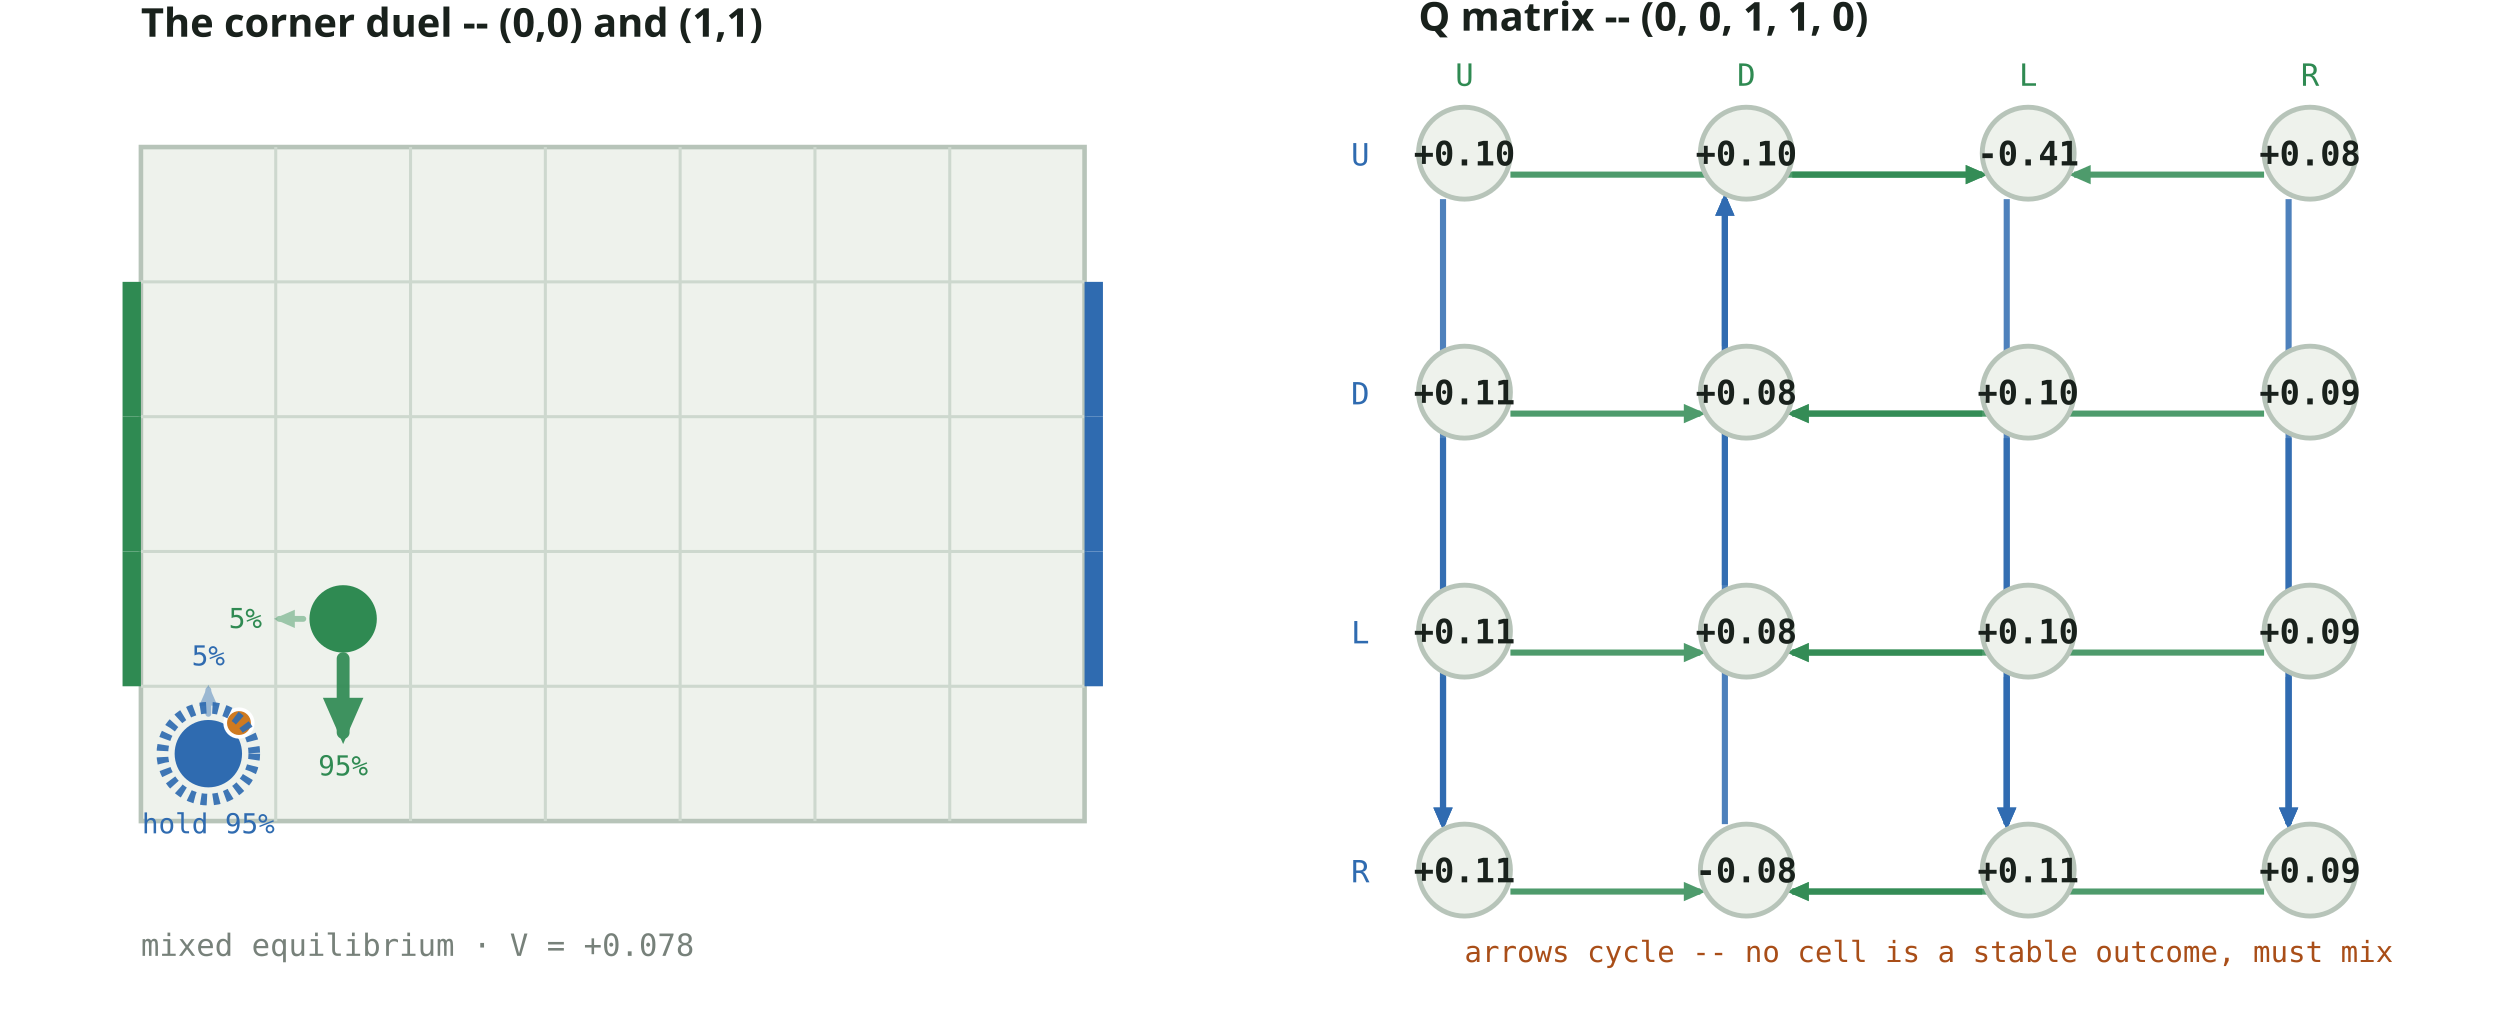
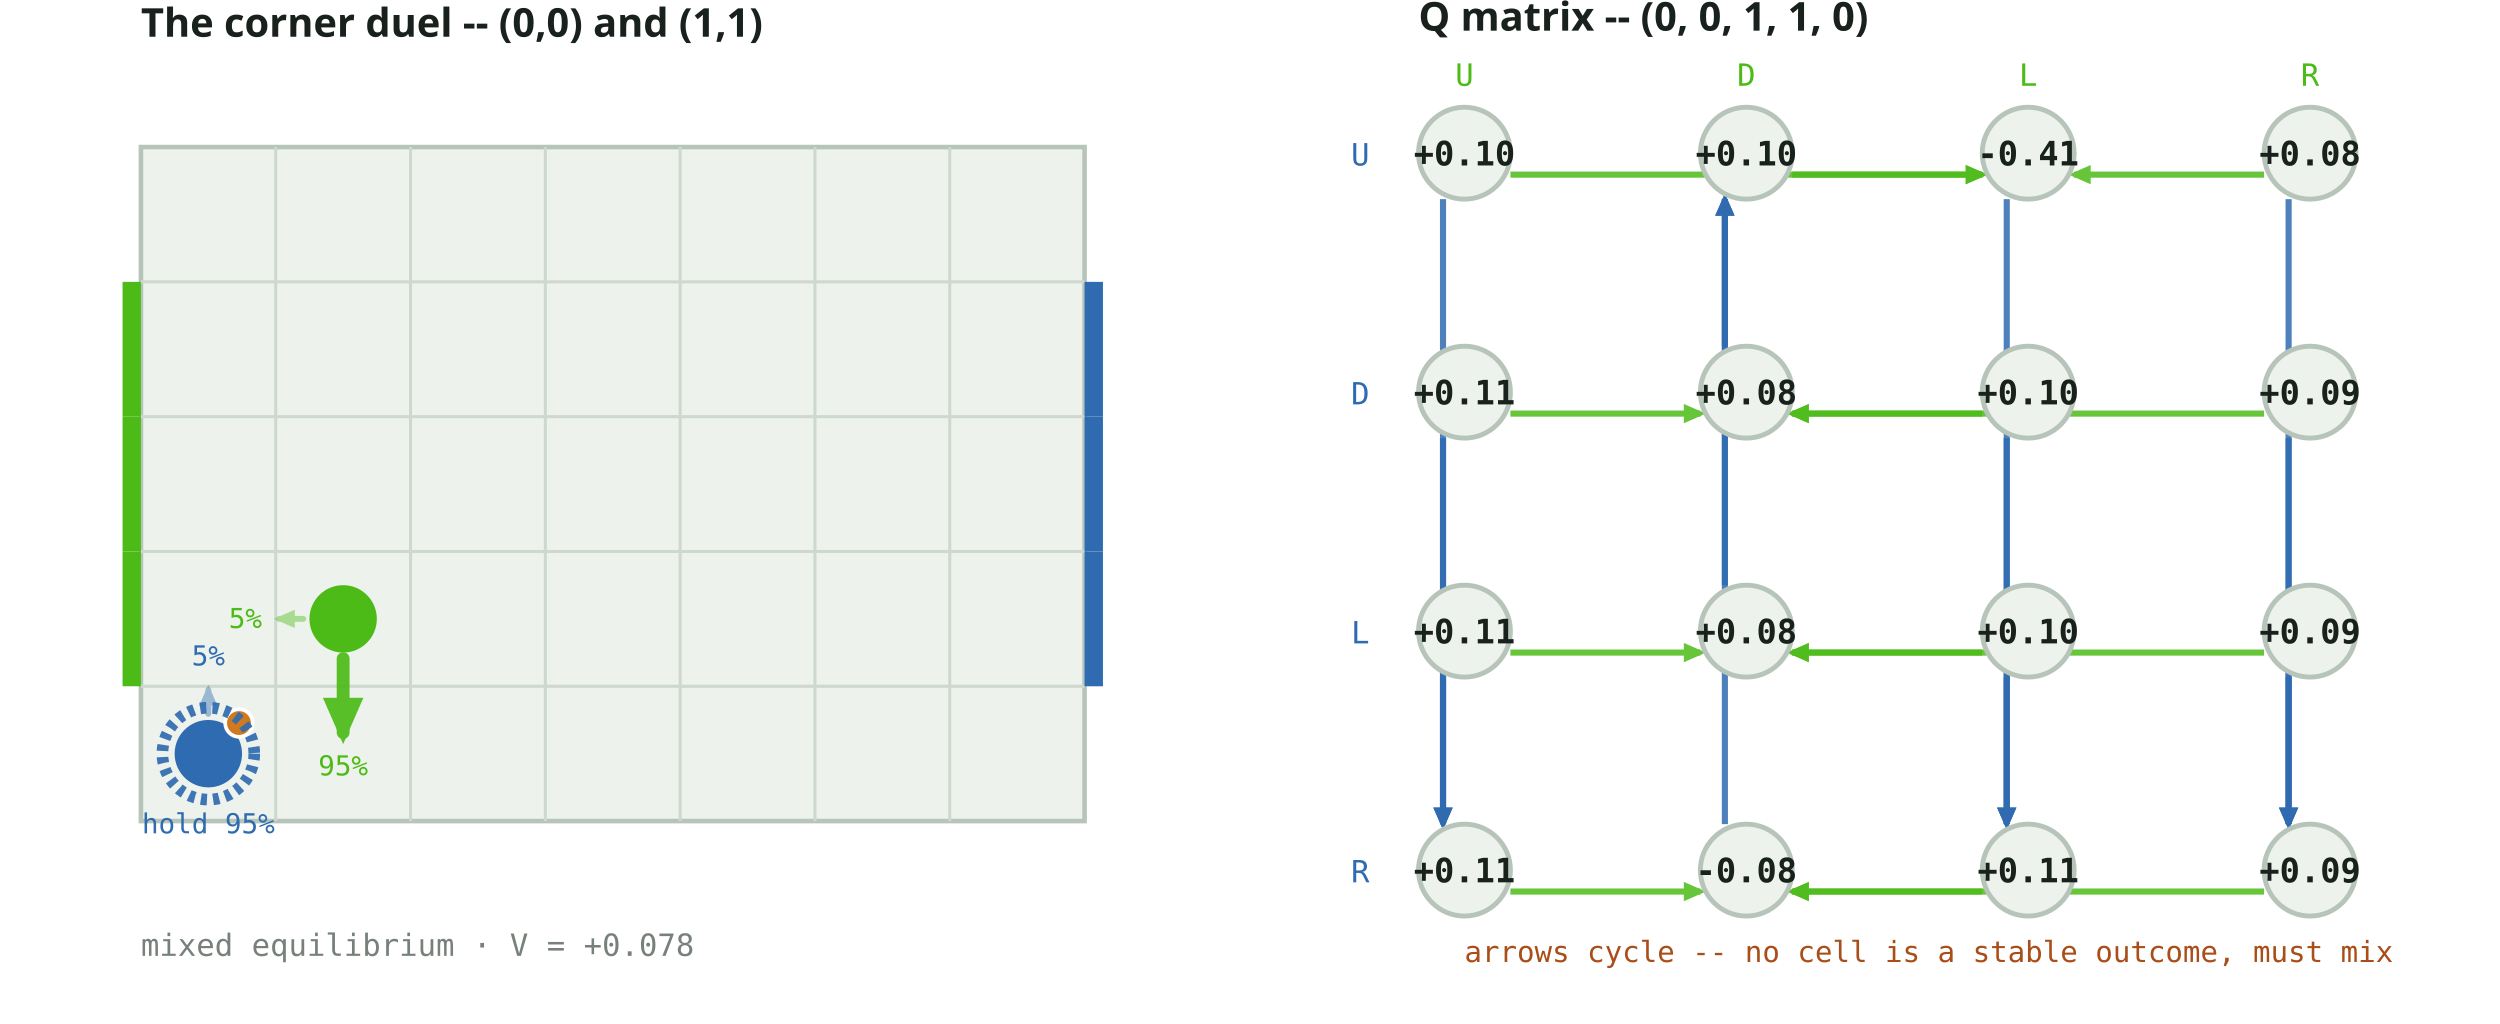
<svg xmlns="http://www.w3.org/2000/svg" viewBox="0 0 816 334" role="img" aria-label="panel">
  <g transform="translate(16.0 18.0)">
    <clipPath id="pnl0">
      <rect x="-16.0" y="-16.0" width="400.0" height="330.0" />
    </clipPath>
    <g clip-path="url(#pnl0)">
      <defs>
        <marker id="ah-2f6bb0" viewBox="0 0 8 8" refX="6" refY="4" markerWidth="3.6" markerHeight="3.6" orient="auto">
          <path d="M0 0.5 L8 4 L0 7.5 z" fill="var(--p0, #2f6bb0)" />
        </marker>
        <marker id="ah-2f8a52" viewBox="0 0 8 8" refX="6" refY="4" markerWidth="3.6" markerHeight="3.6" orient="auto">
-           <path d="M0 0.5 L8 4 L0 7.5 z" fill="var(--p1, #2f8a52)" />
+           <path d="M0 0.5 L8 4 L0 7.5 z" fill="var(--p1, #4CBB17)" />
        </marker>
      </defs>
      <rect x="30" y="30" width="308" height="220" fill="var(--tint, #eef2ec)" stroke="var(--rule-strong, #b7c4b9)" stroke-width="1.5" />
      <line x1="74" y1="30" x2="74" y2="250" stroke="var(--rule, #cdd8ce)" stroke-width="1" />
      <line x1="118" y1="30" x2="118" y2="250" stroke="var(--rule, #cdd8ce)" stroke-width="1" />
      <line x1="162" y1="30" x2="162" y2="250" stroke="var(--rule, #cdd8ce)" stroke-width="1" />
      <line x1="206" y1="30" x2="206" y2="250" stroke="var(--rule, #cdd8ce)" stroke-width="1" />
      <line x1="250" y1="30" x2="250" y2="250" stroke="var(--rule, #cdd8ce)" stroke-width="1" />
      <line x1="294" y1="30" x2="294" y2="250" stroke="var(--rule, #cdd8ce)" stroke-width="1" />
      <line x1="30" y1="74" x2="338" y2="74" stroke="var(--rule, #cdd8ce)" stroke-width="1" />
      <line x1="30" y1="118" x2="338" y2="118" stroke="var(--rule, #cdd8ce)" stroke-width="1" />
      <line x1="30" y1="162" x2="338" y2="162" stroke="var(--rule, #cdd8ce)" stroke-width="1" />
      <line x1="30" y1="206" x2="338" y2="206" stroke="var(--rule, #cdd8ce)" stroke-width="1" />
-       <rect x="24" y="162" width="6" height="44" fill="var(--p1, #2f8a52)" />
+       <rect x="24" y="162" width="6" height="44" fill="var(--p1, #4CBB17)" />
      <rect x="338" y="162" width="6" height="44" fill="var(--p0, #2f6bb0)" />
-       <rect x="24" y="118" width="6" height="44" fill="var(--p1, #2f8a52)" />
+       <rect x="24" y="118" width="6" height="44" fill="var(--p1, #4CBB17)" />
      <rect x="338" y="118" width="6" height="44" fill="var(--p0, #2f6bb0)" />
-       <rect x="24" y="74" width="6" height="44" fill="var(--p1, #2f8a52)" />
+       <rect x="24" y="74" width="6" height="44" fill="var(--p1, #4CBB17)" />
      <rect x="338" y="74" width="6" height="44" fill="var(--p0, #2f6bb0)" />
      <circle cx="52.0" cy="228.0" r="11" fill="var(--p0, #2f6bb0)" />
-       <circle cx="96.0" cy="184.0" r="11" fill="var(--p1, #2f8a52)" />
+       <circle cx="96.0" cy="184.0" r="11" fill="var(--p1, #4CBB17)" />
      <circle cx="62.0" cy="218.0" r="4.5" fill="var(--ball, #cf7a20)" stroke="var(--paper, #ffffff)" stroke-width="1.2" />
      <circle cx="52.0" cy="228.0" r="15" fill="none" stroke="var(--p0, #2f6bb0)" stroke-width="3.8" stroke-dasharray="2 2" opacity="0.92" />
      <text x="52.0" y="254.0" text-anchor="middle" font-family="ui-monospace,monospace" font-size="9" fill="var(--p0, #2f6bb0)">hold 95%</text>
      <line x1="52.0" y1="215.0" x2="52.0" y2="207.2" stroke="var(--p0, #2f6bb0)" stroke-width="1.9" stroke-linecap="round" opacity="0.43" marker-end="url(#ah-2f6bb0)" />
      <text x="52.0" y="199.2" text-anchor="middle" font-family="ui-monospace,monospace" font-size="9" fill="var(--p0, #2f6bb0)">5%</text>
-       <line x1="96.0" y1="197.0" x2="96.0" y2="221.1" stroke="var(--p1, #2f8a52)" stroke-width="4.2" stroke-linecap="round" opacity="0.92" marker-end="url(#ah-2f8a52)" />
-       <text x="96.0" y="235.1" text-anchor="middle" font-family="ui-monospace,monospace" font-size="9" fill="var(--p1, #2f8a52)">95%</text>
-       <line x1="83.0" y1="184.0" x2="75.1" y2="184.0" stroke="var(--p1, #2f8a52)" stroke-width="1.9" stroke-linecap="round" opacity="0.43" marker-end="url(#ah-2f8a52)" />
-       <text x="64.1" y="187.0" text-anchor="middle" font-family="ui-monospace,monospace" font-size="9" fill="var(--p1, #2f8a52)">5%</text>
+       <line x1="96.0" y1="197.0" x2="96.0" y2="221.1" stroke="var(--p1, #4CBB17)" stroke-width="4.2" stroke-linecap="round" opacity="0.92" marker-end="url(#ah-2f8a52)" />
+       <text x="96.0" y="235.1" text-anchor="middle" font-family="ui-monospace,monospace" font-size="9" fill="var(--p1, #4CBB17)">95%</text>
+       <line x1="83.0" y1="184.0" x2="75.1" y2="184.0" stroke="var(--p1, #4CBB17)" stroke-width="1.9" stroke-linecap="round" opacity="0.43" marker-end="url(#ah-2f8a52)" />
+       <text x="64.1" y="187.0" text-anchor="middle" font-family="ui-monospace,monospace" font-size="9" fill="var(--p1, #4CBB17)">5%</text>
      <text x="30" y="294" font-family="ui-monospace,monospace" font-size="10" fill="var(--ink-faint, #77817a)">mixed equilibrium · V = +0.078</text>
      <text x="30" y="-6" font-family="Barlow Semi Condensed,sans-serif" font-weight="600" font-size="13" fill="var(--ink, #19211c)">The corner duel -- (0,0) and (1,1)</text>
    </g>
  </g>
  <g transform="translate(432.0 16.0)">
    <clipPath id="pnl1">
      <rect x="-16.0" y="-16.0" width="400.0" height="334.0" />
    </clipPath>
    <g clip-path="url(#pnl1)">
      <text x="31" y="-6" font-family="Barlow Semi Condensed,sans-serif" font-weight="600" font-size="13" fill="var(--ink, #19211c)">Q matrix -- (0, 0, 1, 1, 0)</text>
      <defs>
        <marker id="ah-2f6bb0" viewBox="0 0 8 8" refX="6" refY="4" markerWidth="3.6" markerHeight="3.6" orient="auto">
          <path d="M0 0.5 L8 4 L0 7.5 z" fill="var(--p0, #2f6bb0)" />
        </marker>
        <marker id="ah-2f8a52" viewBox="0 0 8 8" refX="6" refY="4" markerWidth="3.6" markerHeight="3.6" orient="auto">
-           <path d="M0 0.5 L8 4 L0 7.5 z" fill="var(--p1, #2f8a52)" />
+           <path d="M0 0.5 L8 4 L0 7.5 z" fill="var(--p1, #4CBB17)" />
        </marker>
      </defs>
-       <text x="46" y="12" text-anchor="middle" font-family="ui-monospace,monospace" font-size="10" fill="var(--p1, #2f8a52)">U</text>
-       <text x="138" y="12" text-anchor="middle" font-family="ui-monospace,monospace" font-size="10" fill="var(--p1, #2f8a52)">D</text>
-       <text x="230" y="12" text-anchor="middle" font-family="ui-monospace,monospace" font-size="10" fill="var(--p1, #2f8a52)">L</text>
-       <text x="322" y="12" text-anchor="middle" font-family="ui-monospace,monospace" font-size="10" fill="var(--p1, #2f8a52)">R</text>
+       <text x="46" y="12" text-anchor="middle" font-family="ui-monospace,monospace" font-size="10" fill="var(--p1, #4CBB17)">U</text>
+       <text x="138" y="12" text-anchor="middle" font-family="ui-monospace,monospace" font-size="10" fill="var(--p1, #4CBB17)">D</text>
+       <text x="230" y="12" text-anchor="middle" font-family="ui-monospace,monospace" font-size="10" fill="var(--p1, #4CBB17)">L</text>
+       <text x="322" y="12" text-anchor="middle" font-family="ui-monospace,monospace" font-size="10" fill="var(--p1, #4CBB17)">R</text>
      <text x="12" y="38" text-anchor="middle" font-family="ui-monospace,monospace" font-size="10" fill="var(--p0, #2f6bb0)">U</text>
      <text x="12" y="116" text-anchor="middle" font-family="ui-monospace,monospace" font-size="10" fill="var(--p0, #2f6bb0)">D</text>
      <text x="12" y="194" text-anchor="middle" font-family="ui-monospace,monospace" font-size="10" fill="var(--p0, #2f6bb0)">L</text>
      <text x="12" y="272" text-anchor="middle" font-family="ui-monospace,monospace" font-size="10" fill="var(--p0, #2f6bb0)">R</text>
      <line x1="39.0" y1="49.0" x2="39.0" y2="253.0" stroke="var(--p0, #2f6bb0)" stroke-width="2" marker-end="url(#ah-2f6bb0)" opacity=".85" />
      <line x1="39.0" y1="127.0" x2="39.0" y2="253.0" stroke="var(--p0, #2f6bb0)" stroke-width="2" marker-end="url(#ah-2f6bb0)" opacity=".85" />
      <line x1="39.0" y1="205.0" x2="39.0" y2="253.0" stroke="var(--p0, #2f6bb0)" stroke-width="2" marker-end="url(#ah-2f6bb0)" opacity=".85" />
      <line x1="131.0" y1="97.0" x2="131.0" y2="49.0" stroke="var(--p0, #2f6bb0)" stroke-width="2" marker-end="url(#ah-2f6bb0)" opacity=".85" />
      <line x1="131.0" y1="175.0" x2="131.0" y2="49.0" stroke="var(--p0, #2f6bb0)" stroke-width="2" marker-end="url(#ah-2f6bb0)" opacity=".85" />
      <line x1="131.0" y1="253.0" x2="131.0" y2="49.0" stroke="var(--p0, #2f6bb0)" stroke-width="2" marker-end="url(#ah-2f6bb0)" opacity=".85" />
      <line x1="223.0" y1="49.0" x2="223.0" y2="253.0" stroke="var(--p0, #2f6bb0)" stroke-width="2" marker-end="url(#ah-2f6bb0)" opacity=".85" />
      <line x1="223.0" y1="127.0" x2="223.0" y2="253.0" stroke="var(--p0, #2f6bb0)" stroke-width="2" marker-end="url(#ah-2f6bb0)" opacity=".85" />
      <line x1="223.0" y1="205.0" x2="223.0" y2="253.0" stroke="var(--p0, #2f6bb0)" stroke-width="2" marker-end="url(#ah-2f6bb0)" opacity=".85" />
      <line x1="315.0" y1="49.0" x2="315.0" y2="253.0" stroke="var(--p0, #2f6bb0)" stroke-width="2" marker-end="url(#ah-2f6bb0)" opacity=".85" />
      <line x1="315.0" y1="127.0" x2="315.0" y2="253.0" stroke="var(--p0, #2f6bb0)" stroke-width="2" marker-end="url(#ah-2f6bb0)" opacity=".85" />
      <line x1="315.0" y1="205.0" x2="315.0" y2="253.0" stroke="var(--p0, #2f6bb0)" stroke-width="2" marker-end="url(#ah-2f6bb0)" opacity=".85" />
-       <line x1="61.0" y1="41.0" x2="215.0" y2="41.0" stroke="var(--p1, #2f8a52)" stroke-width="2" marker-end="url(#ah-2f8a52)" opacity=".85" />
-       <line x1="153.0" y1="41.0" x2="215.0" y2="41.0" stroke="var(--p1, #2f8a52)" stroke-width="2" marker-end="url(#ah-2f8a52)" opacity=".85" />
-       <line x1="307.0" y1="41.0" x2="245.0" y2="41.0" stroke="var(--p1, #2f8a52)" stroke-width="2" marker-end="url(#ah-2f8a52)" opacity=".85" />
-       <line x1="61.0" y1="119.0" x2="123.0" y2="119.0" stroke="var(--p1, #2f8a52)" stroke-width="2" marker-end="url(#ah-2f8a52)" opacity=".85" />
-       <line x1="215.0" y1="119.0" x2="153.0" y2="119.0" stroke="var(--p1, #2f8a52)" stroke-width="2" marker-end="url(#ah-2f8a52)" opacity=".85" />
-       <line x1="307.0" y1="119.0" x2="153.0" y2="119.0" stroke="var(--p1, #2f8a52)" stroke-width="2" marker-end="url(#ah-2f8a52)" opacity=".85" />
-       <line x1="61.0" y1="197.0" x2="123.0" y2="197.0" stroke="var(--p1, #2f8a52)" stroke-width="2" marker-end="url(#ah-2f8a52)" opacity=".85" />
-       <line x1="215.0" y1="197.0" x2="153.0" y2="197.0" stroke="var(--p1, #2f8a52)" stroke-width="2" marker-end="url(#ah-2f8a52)" opacity=".85" />
-       <line x1="307.0" y1="197.0" x2="153.0" y2="197.0" stroke="var(--p1, #2f8a52)" stroke-width="2" marker-end="url(#ah-2f8a52)" opacity=".85" />
-       <line x1="61.0" y1="275.0" x2="123.0" y2="275.0" stroke="var(--p1, #2f8a52)" stroke-width="2" marker-end="url(#ah-2f8a52)" opacity=".85" />
-       <line x1="215.0" y1="275.0" x2="153.0" y2="275.0" stroke="var(--p1, #2f8a52)" stroke-width="2" marker-end="url(#ah-2f8a52)" opacity=".85" />
-       <line x1="307.0" y1="275.0" x2="153.0" y2="275.0" stroke="var(--p1, #2f8a52)" stroke-width="2" marker-end="url(#ah-2f8a52)" opacity=".85" />
+       <line x1="61.0" y1="41.0" x2="215.0" y2="41.0" stroke="var(--p1, #4CBB17)" stroke-width="2" marker-end="url(#ah-2f8a52)" opacity=".85" />
+       <line x1="153.0" y1="41.0" x2="215.0" y2="41.0" stroke="var(--p1, #4CBB17)" stroke-width="2" marker-end="url(#ah-2f8a52)" opacity=".85" />
+       <line x1="307.0" y1="41.0" x2="245.0" y2="41.0" stroke="var(--p1, #4CBB17)" stroke-width="2" marker-end="url(#ah-2f8a52)" opacity=".85" />
+       <line x1="61.0" y1="119.0" x2="123.0" y2="119.0" stroke="var(--p1, #4CBB17)" stroke-width="2" marker-end="url(#ah-2f8a52)" opacity=".85" />
+       <line x1="215.0" y1="119.0" x2="153.0" y2="119.0" stroke="var(--p1, #4CBB17)" stroke-width="2" marker-end="url(#ah-2f8a52)" opacity=".85" />
+       <line x1="307.0" y1="119.0" x2="153.0" y2="119.0" stroke="var(--p1, #4CBB17)" stroke-width="2" marker-end="url(#ah-2f8a52)" opacity=".85" />
+       <line x1="61.0" y1="197.0" x2="123.0" y2="197.0" stroke="var(--p1, #4CBB17)" stroke-width="2" marker-end="url(#ah-2f8a52)" opacity=".85" />
+       <line x1="215.0" y1="197.0" x2="153.0" y2="197.0" stroke="var(--p1, #4CBB17)" stroke-width="2" marker-end="url(#ah-2f8a52)" opacity=".85" />
+       <line x1="307.0" y1="197.0" x2="153.0" y2="197.0" stroke="var(--p1, #4CBB17)" stroke-width="2" marker-end="url(#ah-2f8a52)" opacity=".85" />
+       <line x1="61.0" y1="275.0" x2="123.0" y2="275.0" stroke="var(--p1, #4CBB17)" stroke-width="2" marker-end="url(#ah-2f8a52)" opacity=".85" />
+       <line x1="215.0" y1="275.0" x2="153.0" y2="275.0" stroke="var(--p1, #4CBB17)" stroke-width="2" marker-end="url(#ah-2f8a52)" opacity=".85" />
+       <line x1="307.0" y1="275.0" x2="153.0" y2="275.0" stroke="var(--p1, #4CBB17)" stroke-width="2" marker-end="url(#ah-2f8a52)" opacity=".85" />
      <circle cx="46.0" cy="34.0" r="15" fill="var(--tint, #eef2ec)" stroke="var(--rule-strong, #b7c4b9)" stroke-width="1.6" />
      <text x="46.0" y="38.0" text-anchor="middle" font-family="ui-monospace,monospace" font-weight="600" font-size="11" fill="var(--ink, #19211c)">+0.10</text>
      <circle cx="138.0" cy="34.0" r="15" fill="var(--tint, #eef2ec)" stroke="var(--rule-strong, #b7c4b9)" stroke-width="1.6" />
      <text x="138.0" y="38.0" text-anchor="middle" font-family="ui-monospace,monospace" font-weight="600" font-size="11" fill="var(--ink, #19211c)">+0.10</text>
      <circle cx="230.0" cy="34.0" r="15" fill="var(--tint, #eef2ec)" stroke="var(--rule-strong, #b7c4b9)" stroke-width="1.6" />
      <text x="230.0" y="38.0" text-anchor="middle" font-family="ui-monospace,monospace" font-weight="600" font-size="11" fill="var(--ink, #19211c)">-0.41</text>
      <circle cx="322.0" cy="34.0" r="15" fill="var(--tint, #eef2ec)" stroke="var(--rule-strong, #b7c4b9)" stroke-width="1.6" />
      <text x="322.0" y="38.0" text-anchor="middle" font-family="ui-monospace,monospace" font-weight="600" font-size="11" fill="var(--ink, #19211c)">+0.08</text>
      <circle cx="46.0" cy="112.0" r="15" fill="var(--tint, #eef2ec)" stroke="var(--rule-strong, #b7c4b9)" stroke-width="1.6" />
      <text x="46.0" y="116.0" text-anchor="middle" font-family="ui-monospace,monospace" font-weight="600" font-size="11" fill="var(--ink, #19211c)">+0.11</text>
      <circle cx="138.0" cy="112.0" r="15" fill="var(--tint, #eef2ec)" stroke="var(--rule-strong, #b7c4b9)" stroke-width="1.6" />
      <text x="138.0" y="116.0" text-anchor="middle" font-family="ui-monospace,monospace" font-weight="600" font-size="11" fill="var(--ink, #19211c)">+0.08</text>
      <circle cx="230.0" cy="112.0" r="15" fill="var(--tint, #eef2ec)" stroke="var(--rule-strong, #b7c4b9)" stroke-width="1.6" />
      <text x="230.0" y="116.0" text-anchor="middle" font-family="ui-monospace,monospace" font-weight="600" font-size="11" fill="var(--ink, #19211c)">+0.10</text>
      <circle cx="322.0" cy="112.0" r="15" fill="var(--tint, #eef2ec)" stroke="var(--rule-strong, #b7c4b9)" stroke-width="1.6" />
      <text x="322.0" y="116.0" text-anchor="middle" font-family="ui-monospace,monospace" font-weight="600" font-size="11" fill="var(--ink, #19211c)">+0.09</text>
      <circle cx="46.0" cy="190.0" r="15" fill="var(--tint, #eef2ec)" stroke="var(--rule-strong, #b7c4b9)" stroke-width="1.6" />
      <text x="46.0" y="194.0" text-anchor="middle" font-family="ui-monospace,monospace" font-weight="600" font-size="11" fill="var(--ink, #19211c)">+0.11</text>
      <circle cx="138.0" cy="190.0" r="15" fill="var(--tint, #eef2ec)" stroke="var(--rule-strong, #b7c4b9)" stroke-width="1.6" />
      <text x="138.0" y="194.0" text-anchor="middle" font-family="ui-monospace,monospace" font-weight="600" font-size="11" fill="var(--ink, #19211c)">+0.08</text>
      <circle cx="230.0" cy="190.0" r="15" fill="var(--tint, #eef2ec)" stroke="var(--rule-strong, #b7c4b9)" stroke-width="1.6" />
      <text x="230.0" y="194.0" text-anchor="middle" font-family="ui-monospace,monospace" font-weight="600" font-size="11" fill="var(--ink, #19211c)">+0.10</text>
      <circle cx="322.0" cy="190.0" r="15" fill="var(--tint, #eef2ec)" stroke="var(--rule-strong, #b7c4b9)" stroke-width="1.6" />
      <text x="322.0" y="194.0" text-anchor="middle" font-family="ui-monospace,monospace" font-weight="600" font-size="11" fill="var(--ink, #19211c)">+0.09</text>
      <circle cx="46.0" cy="268.0" r="15" fill="var(--tint, #eef2ec)" stroke="var(--rule-strong, #b7c4b9)" stroke-width="1.6" />
      <text x="46.0" y="272.0" text-anchor="middle" font-family="ui-monospace,monospace" font-weight="600" font-size="11" fill="var(--ink, #19211c)">+0.11</text>
      <circle cx="138.0" cy="268.0" r="15" fill="var(--tint, #eef2ec)" stroke="var(--rule-strong, #b7c4b9)" stroke-width="1.6" />
      <text x="138.0" y="272.0" text-anchor="middle" font-family="ui-monospace,monospace" font-weight="600" font-size="11" fill="var(--ink, #19211c)">-0.08</text>
      <circle cx="230.0" cy="268.0" r="15" fill="var(--tint, #eef2ec)" stroke="var(--rule-strong, #b7c4b9)" stroke-width="1.6" />
      <text x="230.0" y="272.0" text-anchor="middle" font-family="ui-monospace,monospace" font-weight="600" font-size="11" fill="var(--ink, #19211c)">+0.11</text>
      <circle cx="322.0" cy="268.0" r="15" fill="var(--tint, #eef2ec)" stroke="var(--rule-strong, #b7c4b9)" stroke-width="1.6" />
      <text x="322.0" y="272.0" text-anchor="middle" font-family="ui-monospace,monospace" font-weight="600" font-size="11" fill="var(--ink, #19211c)">+0.09</text>
      <text x="46" y="298" font-family="ui-monospace,monospace" font-size="9.5" fill="#a94e18">arrows cycle -- no cell is a stable outcome, must mix</text>
    </g>
  </g>
</svg>
